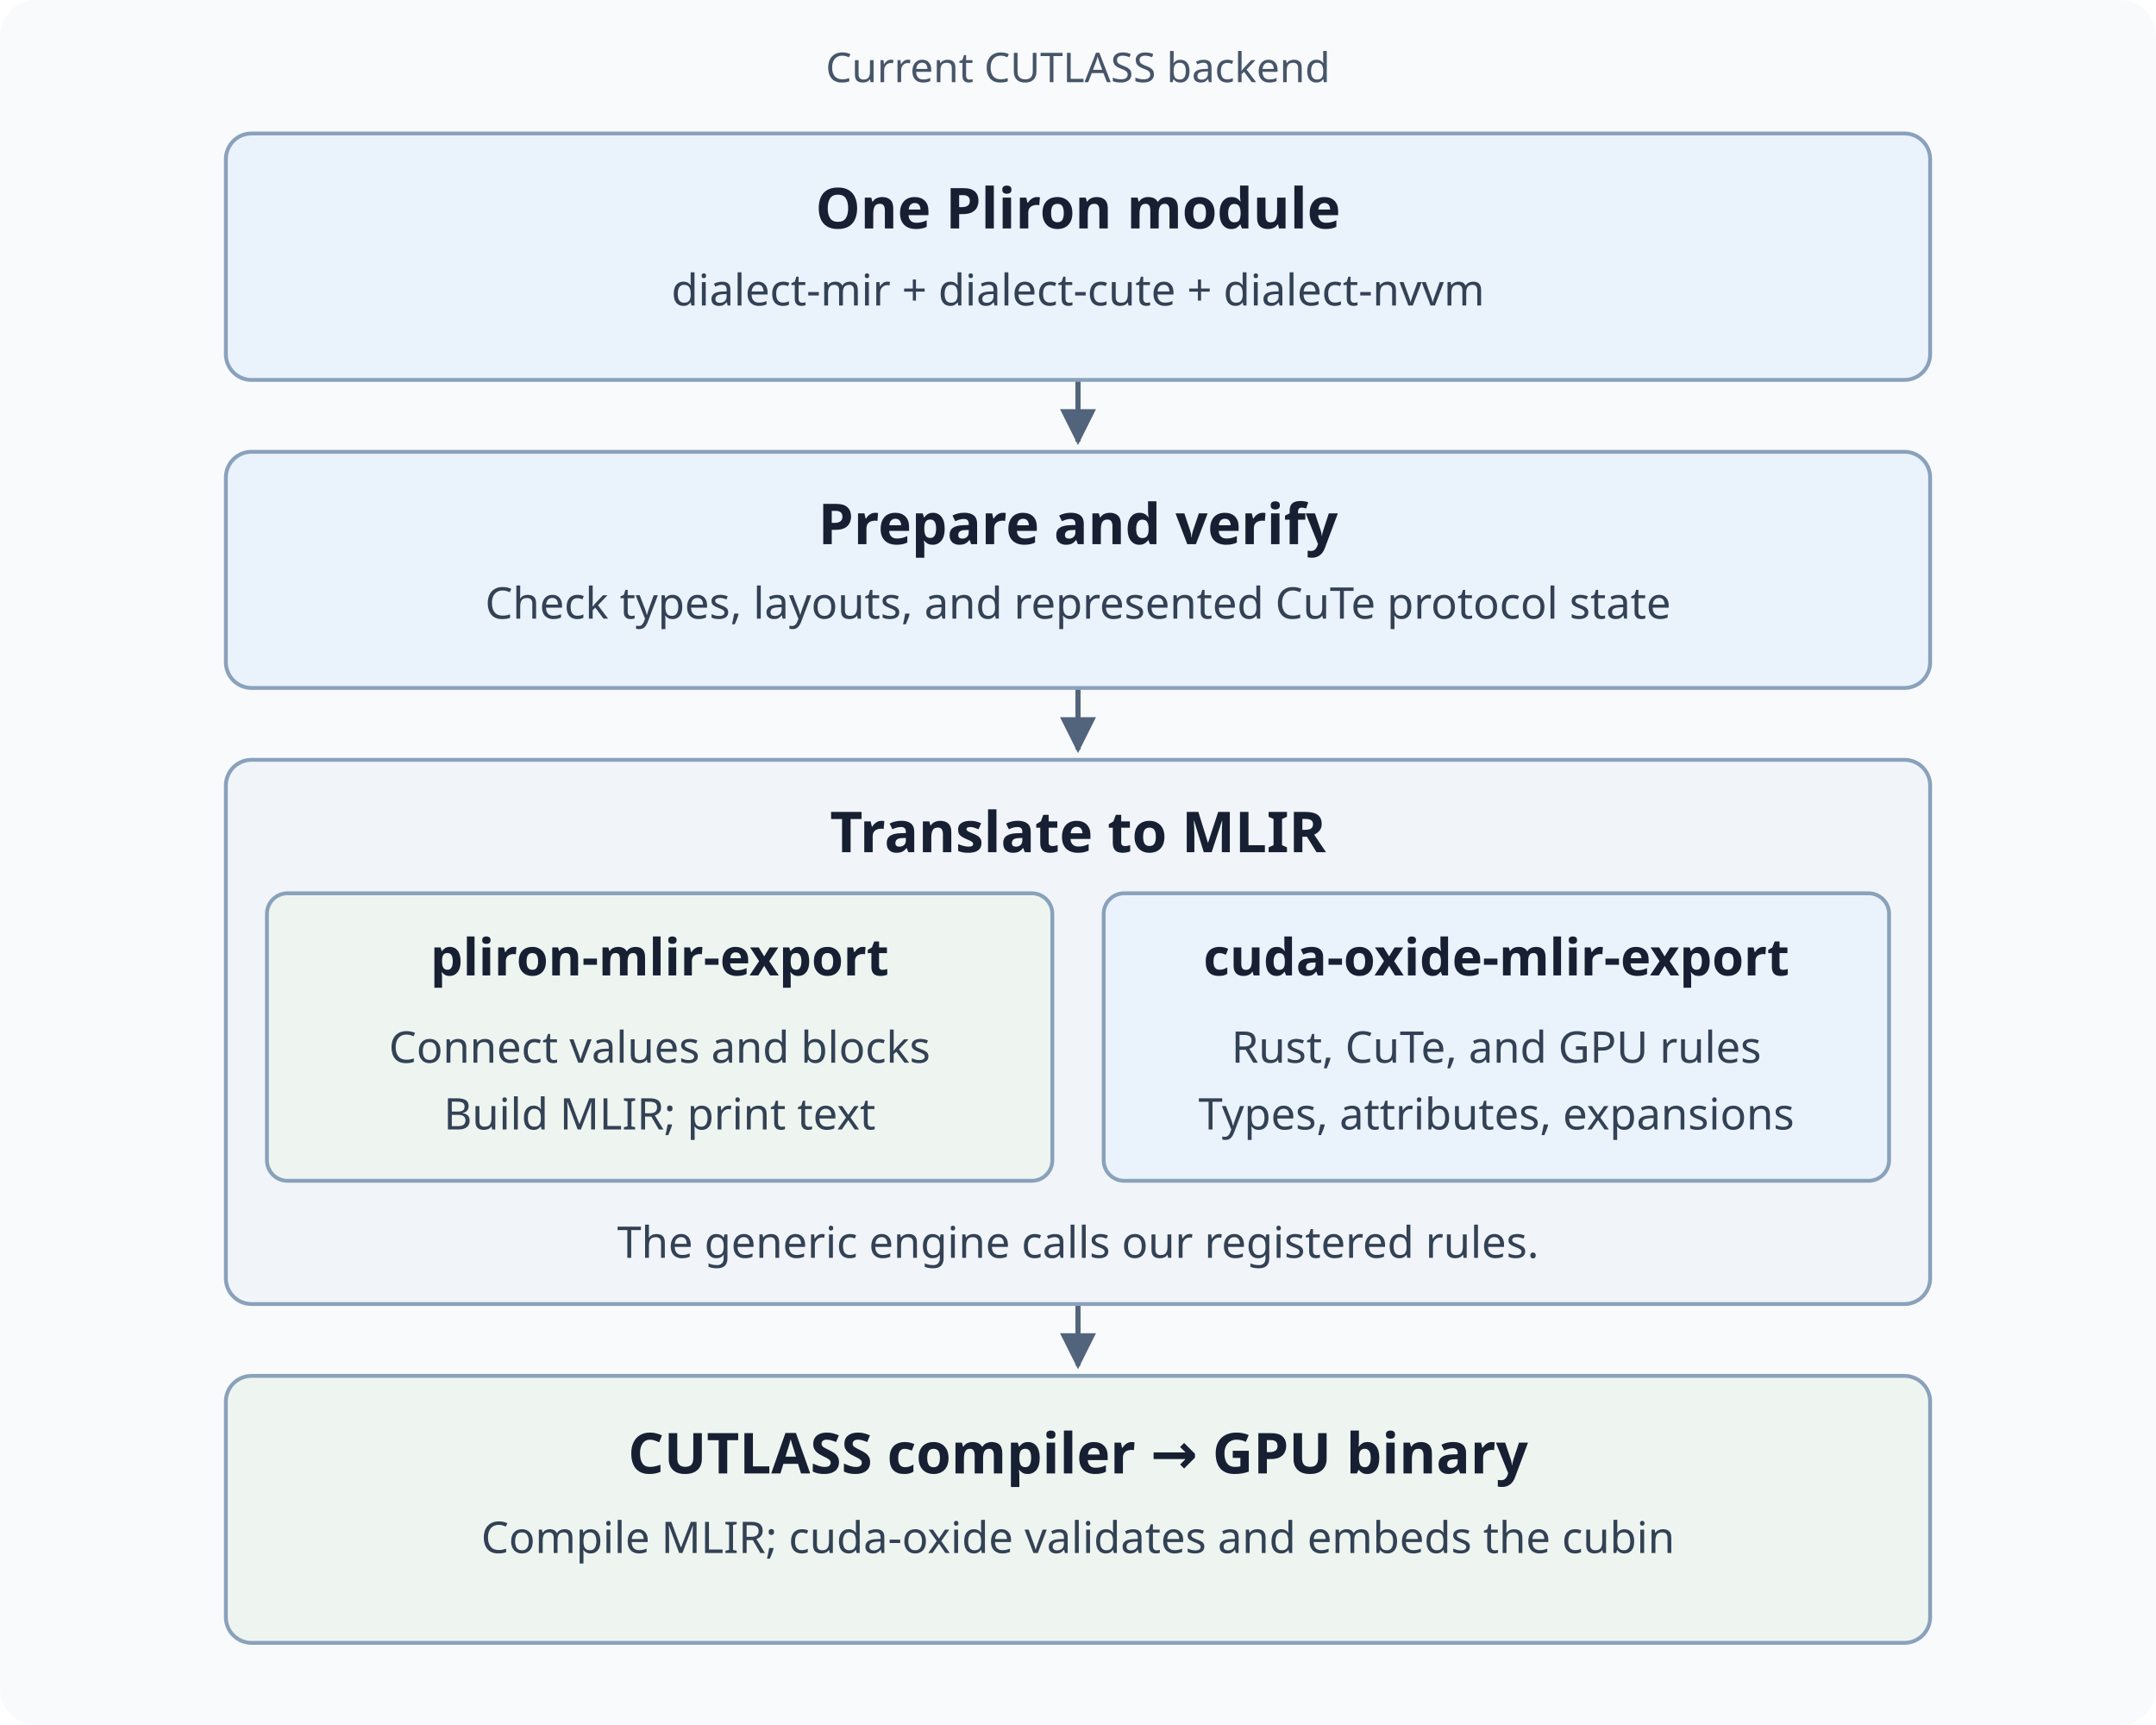
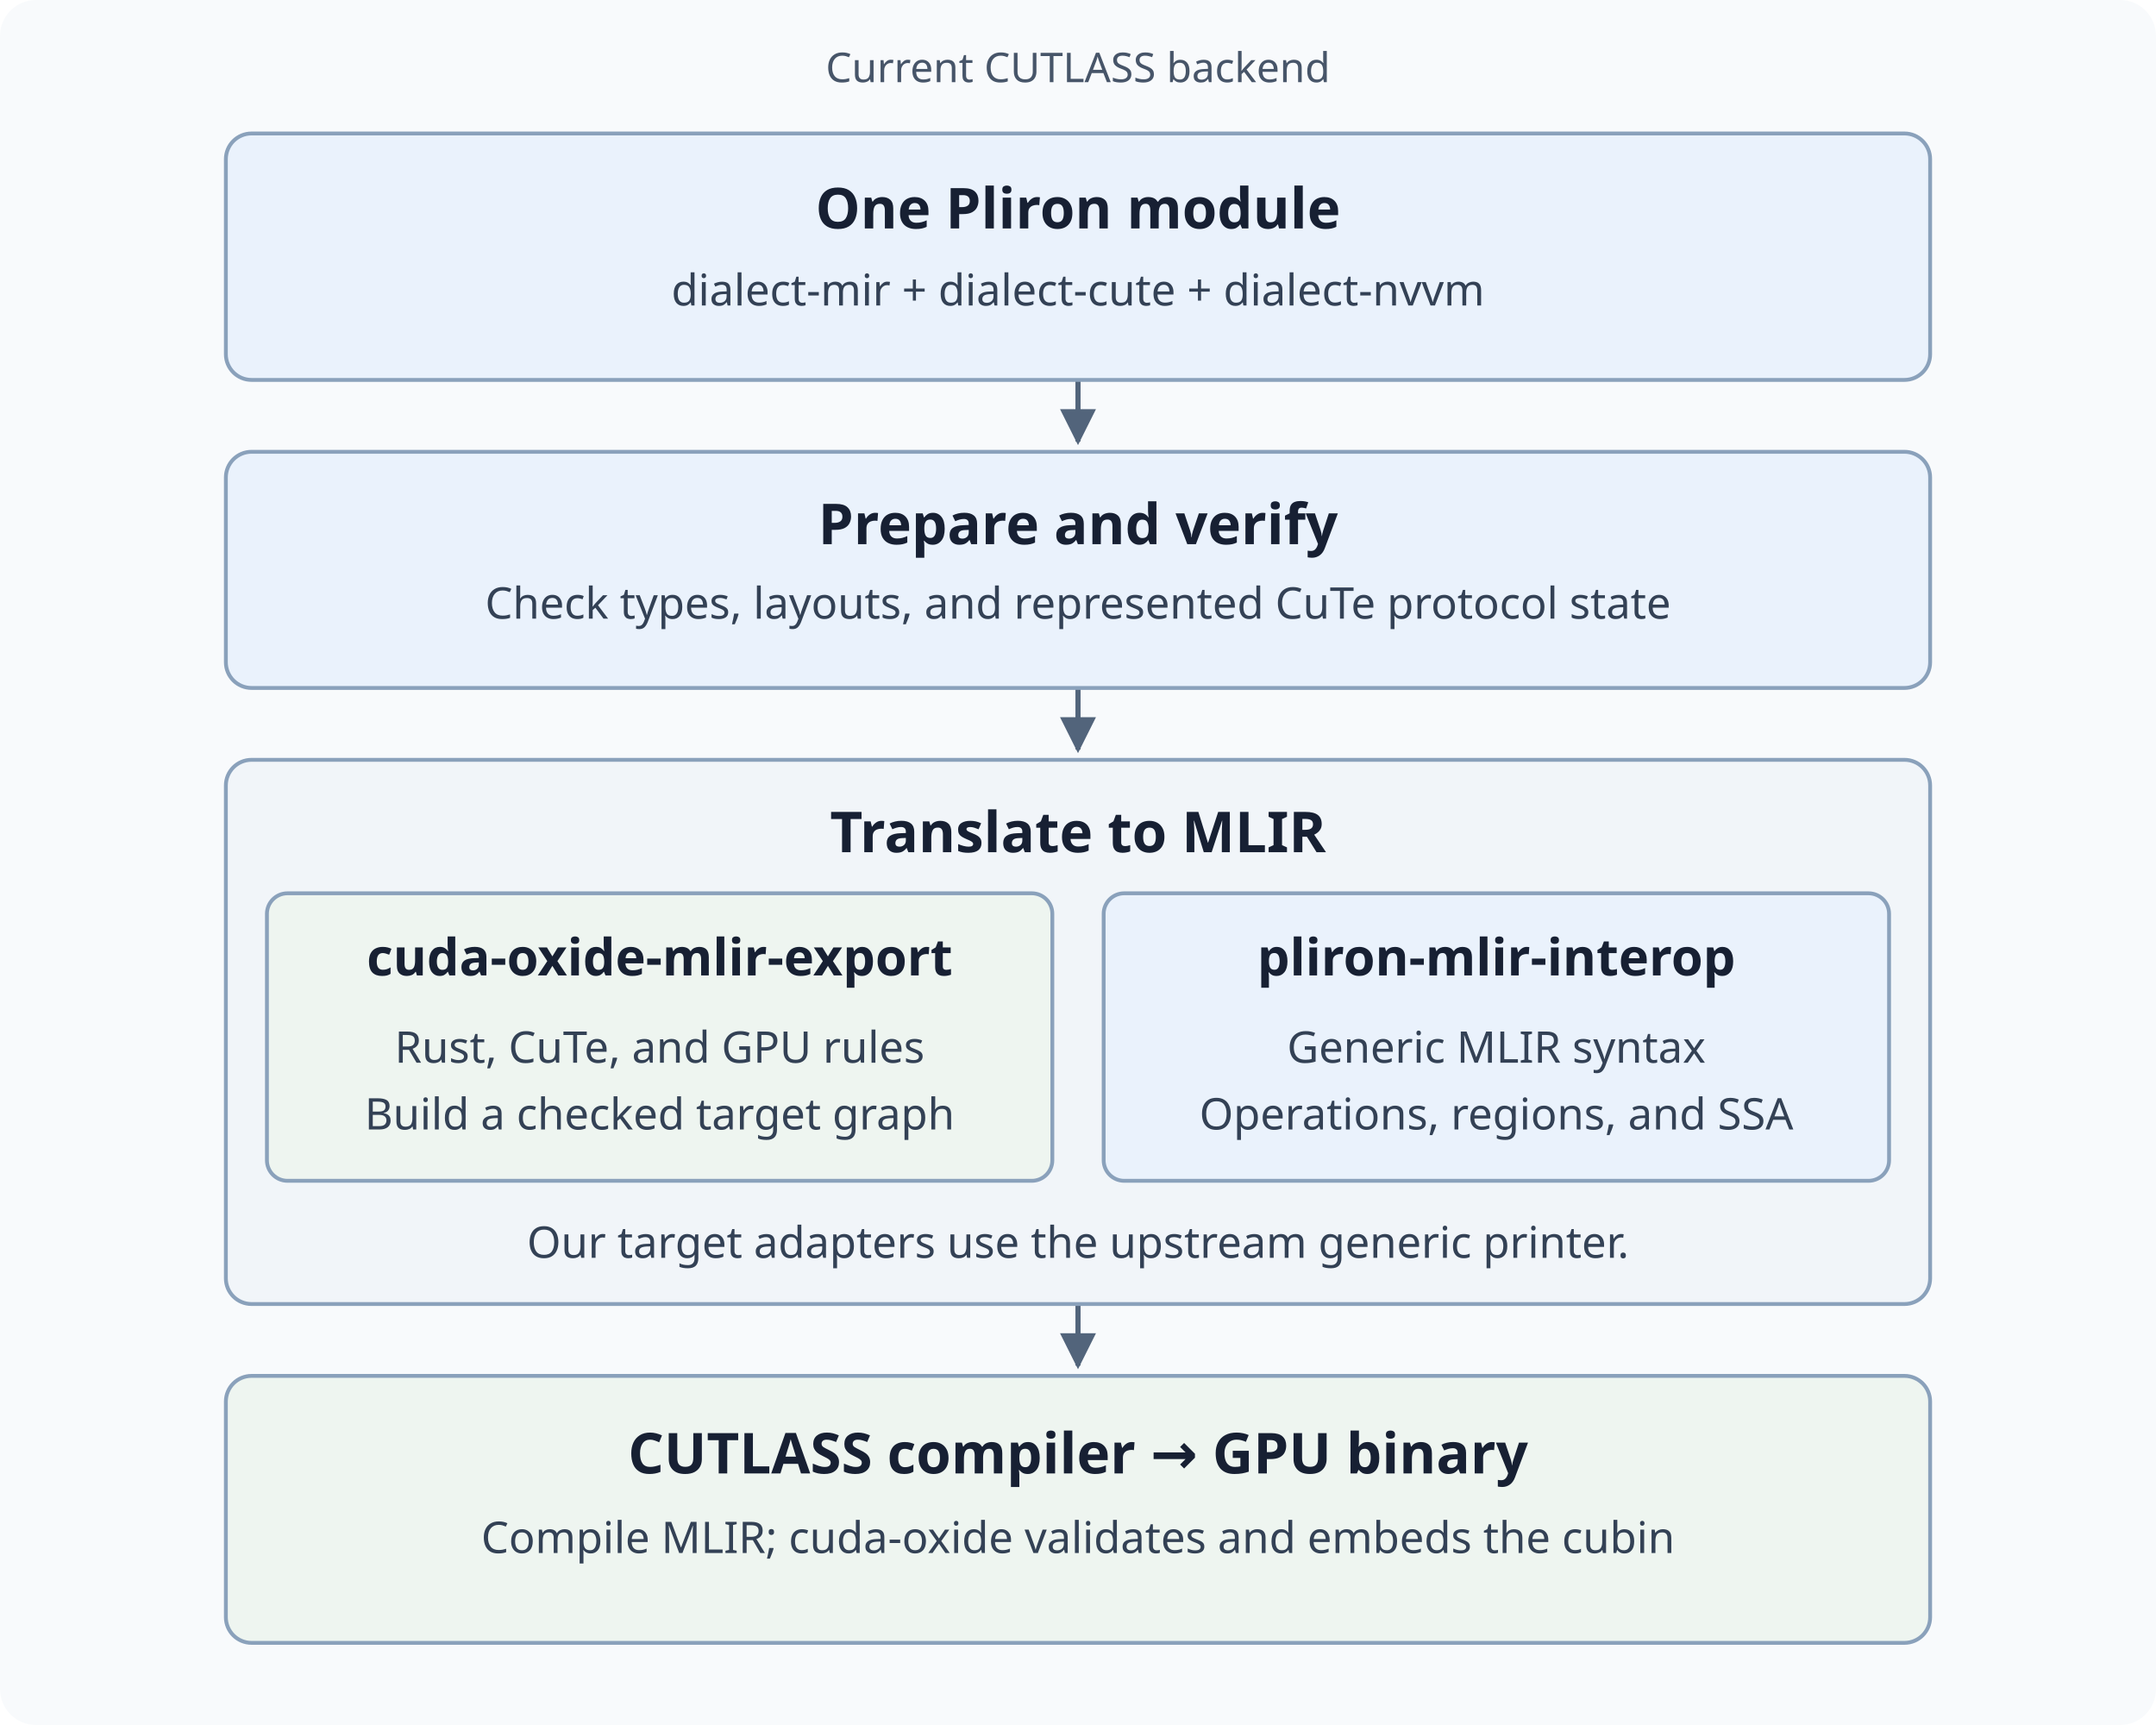
<svg xmlns="http://www.w3.org/2000/svg" width="840" height="672" viewBox="0 0 840 672" role="img" aria-labelledby="title desc">
  <defs>
    <marker id="arrow" viewBox="0 0 10 10" refX="9" refY="5" markerWidth="7" markerHeight="7" orient="auto">
      <path d="M 0 0 L 10 5 L 0 10 Z" fill="#52647b" />
    </marker>
  </defs>
  <rect width="840" height="672" rx="14" fill="#f8fafc" />
  <text x="420" y="32" text-anchor="middle" font-family="sans-serif" font-size="16" fill="#475569">Current CUTLASS backend</text>
  <g fill="none" stroke="#52647b" stroke-width="2" marker-end="url(#arrow)">
    <path d="M 420 148 V 172" />
    <path d="M 420 268 V 292" />
    <path d="M 420 508 V 532" />
  </g>
  <g stroke="#8aa1bb" stroke-width="1.5">
    <rect x="88" y="52" width="664" height="96" rx="10" fill="#eaf2fc" />
    <rect x="88" y="176" width="664" height="92" rx="10" fill="#eaf2fc" />
    <rect x="88" y="296" width="664" height="212" rx="10" fill="#f1f5f9" />
    <rect x="104" y="348" width="306" height="112" rx="8" fill="#eef5f0" />
    <rect x="430" y="348" width="306" height="112" rx="8" fill="#eaf2fc" />
    <rect x="88" y="536" width="664" height="104" rx="10" fill="#eef5f0" />
  </g>
  <g font-family="sans-serif" text-anchor="middle" fill="#172033">
    <g font-size="22" font-weight="600">
      <text x="420" y="89">One Pliron module</text>
      <text x="420" y="212">Prepare and verify</text>
      <text x="420" y="332">Translate to MLIR</text>
      <text x="420" y="574">CUTLASS compiler → GPU binary</text>
    </g>
    <g font-size="20" font-weight="600">
-       <text x="257" y="380">pliron-mlir-export</text>
-       <text x="583" y="380">cuda-oxide-mlir-export</text>
+       <text x="257" y="380">cuda-oxide-mlir-export</text>
+       <text x="583" y="380">pliron-mlir-interop</text>
    </g>
    <g font-size="17" fill="#334155">
      <text x="420" y="119">dialect-mir + dialect-cute + dialect-nvvm</text>
      <text x="420" y="241">Check types, layouts, and represented CuTe protocol state</text>
-       <text x="257" y="414">Connect values and blocks</text>
-       <text x="257" y="440">Build MLIR; print text</text>
-       <text x="583" y="414">Rust, CuTe, and GPU rules</text>
-       <text x="583" y="440">Types, attributes, expansions</text>
-       <text x="420" y="490">The generic engine calls our registered rules.</text>
+       <text x="257" y="414">Rust, CuTe, and GPU rules</text>
+       <text x="257" y="440">Build a checked target graph</text>
+       <text x="583" y="414">Generic MLIR syntax</text>
+       <text x="583" y="440">Operations, regions, and SSA</text>
+       <text x="420" y="490">Our target adapters use the upstream generic printer.</text>
      <text x="420" y="605">Compile MLIR; cuda-oxide validates and embeds the cubin</text>
    </g>
  </g>
</svg>
